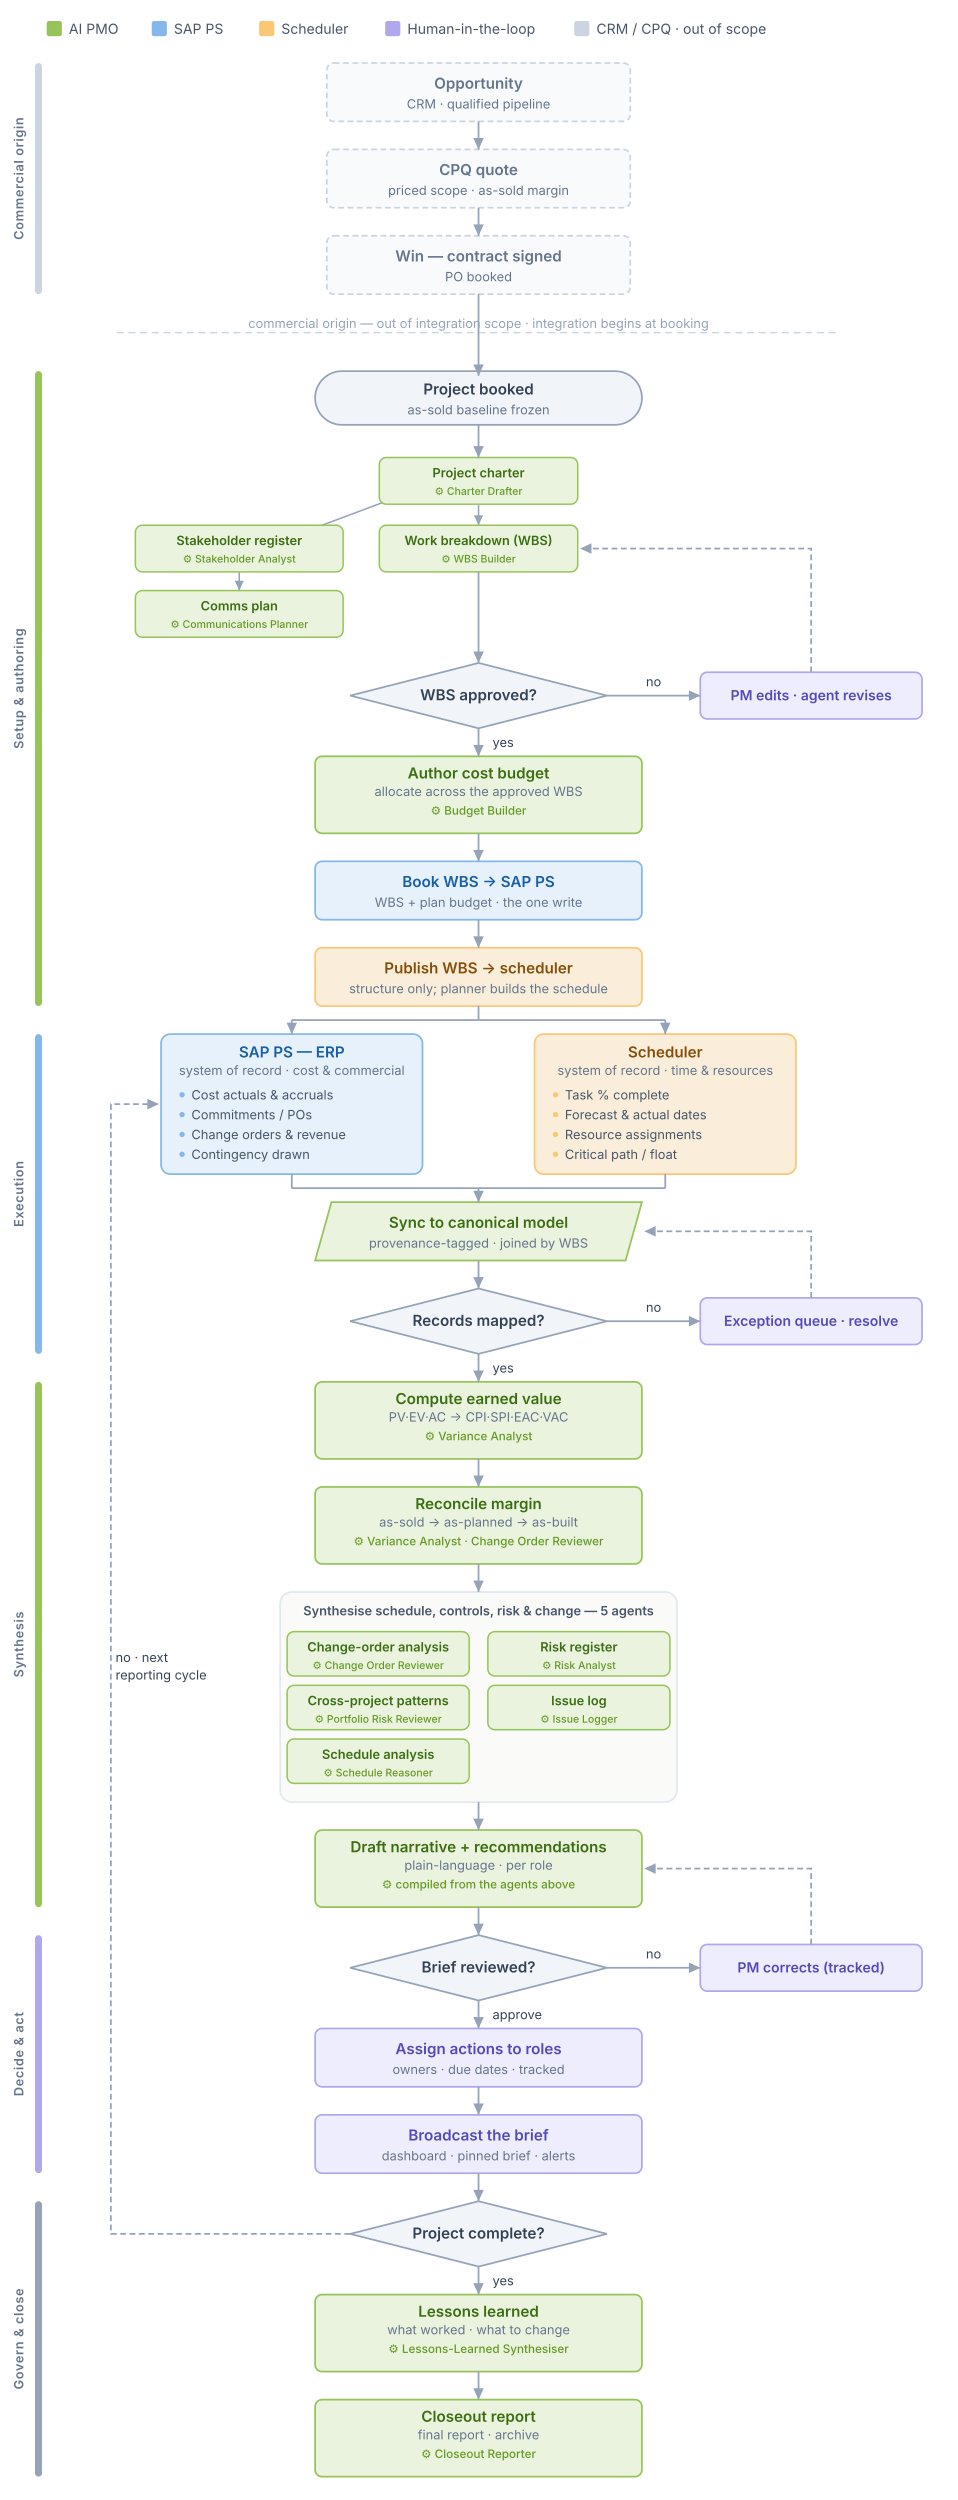
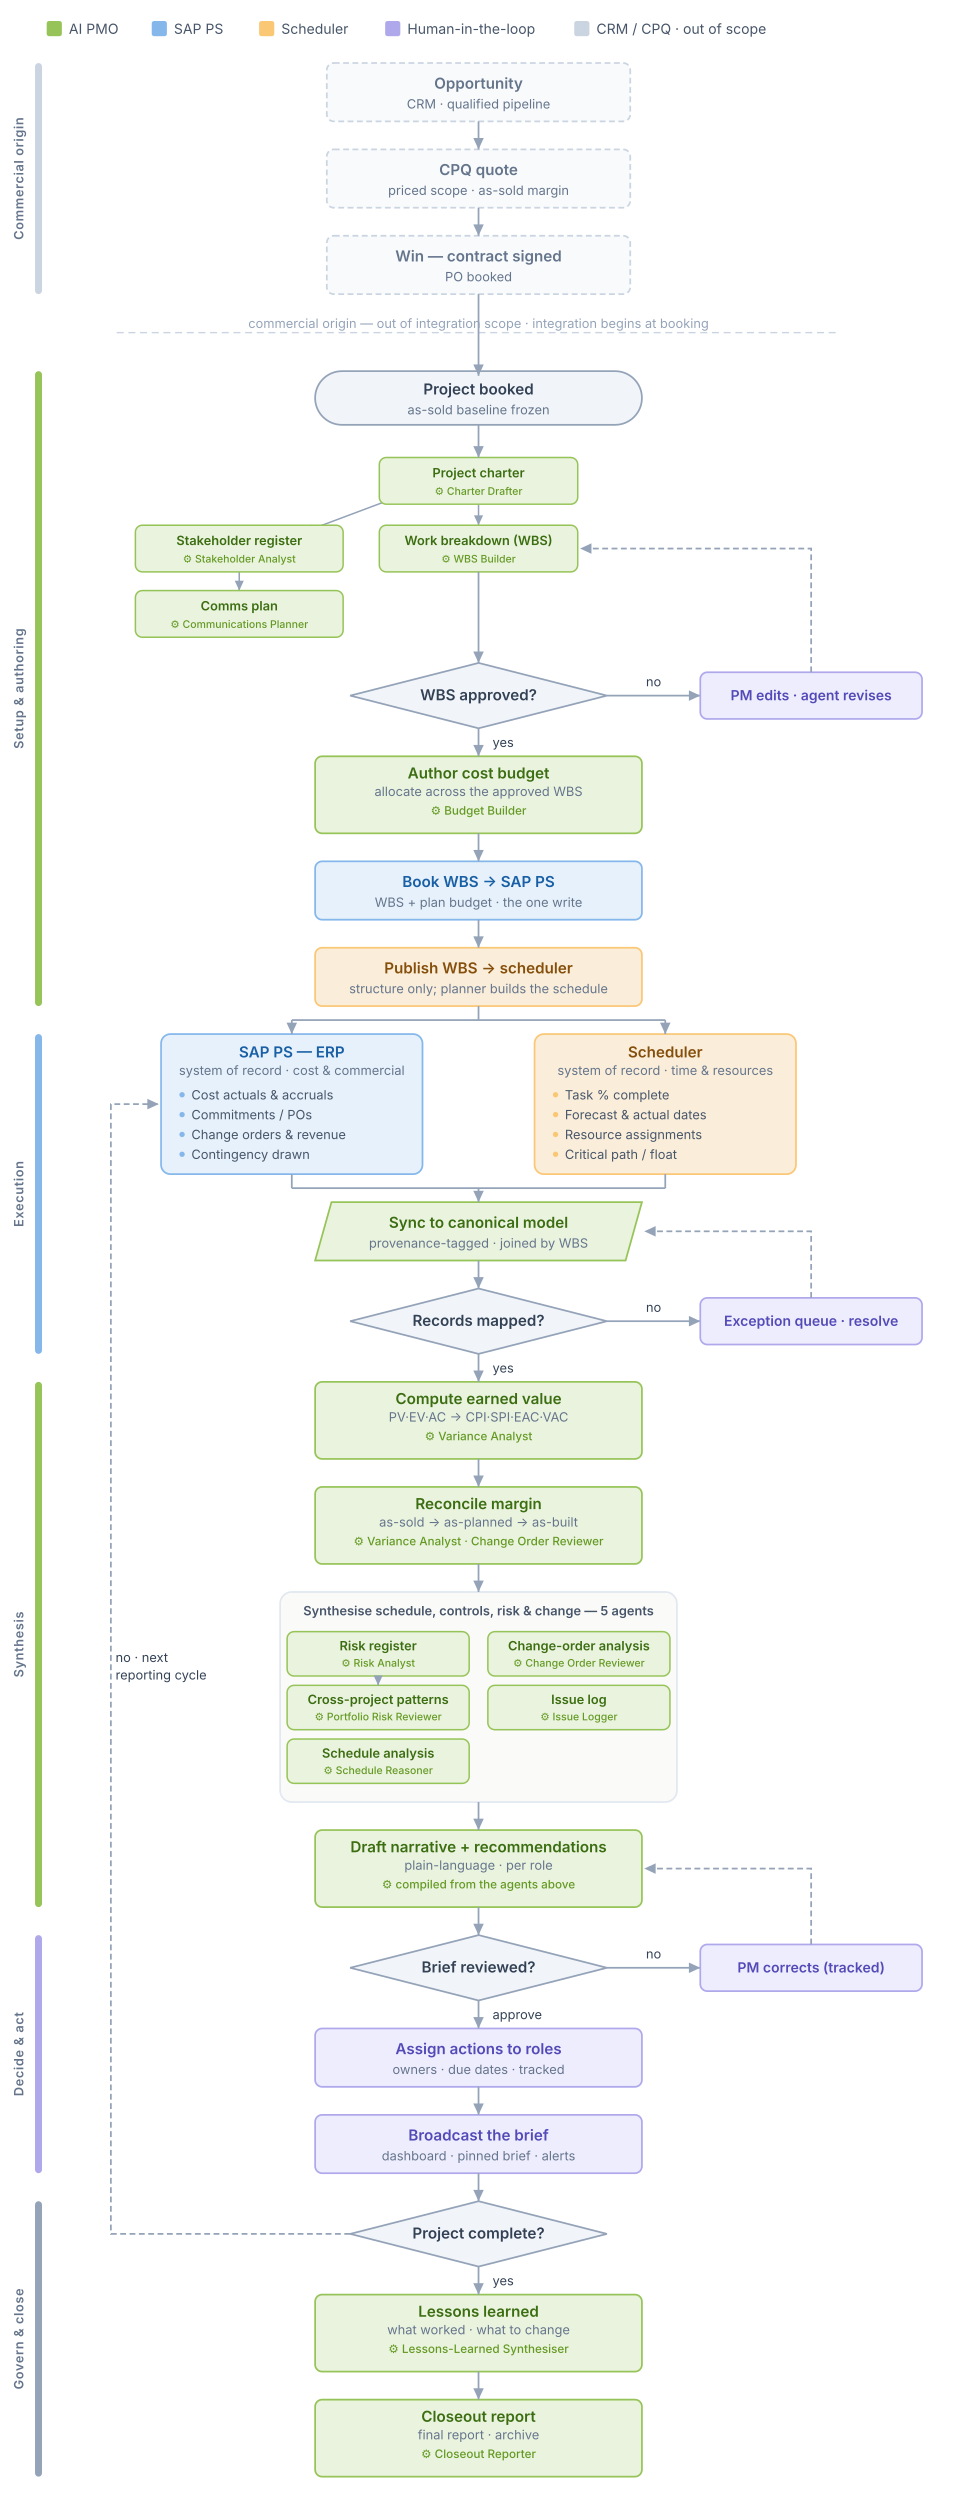
<svg xmlns="http://www.w3.org/2000/svg" viewBox="0 0 820 2142" width="820" height="2142" font-family="Inter,Arial,sans-serif">
  <defs>
    <marker id="ah" markerWidth="9" markerHeight="9" refX="6.5" refY="3" orient="auto">
      <path d="M0,0 L6.5,3 L0,6 Z" fill="#94a3b8" />
    </marker>
  </defs>
  <g>
    <rect x="40" y="18" width="13" height="13" rx="2" fill="#97C459" />
    <text x="59" y="29" font-family="Inter,Arial,sans-serif" font-size="12" fill="#475569">AI PMO</text>
    <rect x="130" y="18" width="13" height="13" rx="2" fill="#85B7EB" />
    <text x="149" y="29" font-family="Inter,Arial,sans-serif" font-size="12" fill="#475569">SAP PS</text>
    <rect x="222" y="18" width="13" height="13" rx="2" fill="#FAC775" />
    <text x="241" y="29" font-family="Inter,Arial,sans-serif" font-size="12" fill="#475569">Scheduler</text>
    <rect x="330" y="18" width="13" height="13" rx="2" fill="#AFA9EC" />
    <text x="349" y="29" font-family="Inter,Arial,sans-serif" font-size="12" fill="#475569">Human-in-the-loop</text>
    <rect x="492" y="18" width="13" height="13" rx="2" fill="#CBD5E1" />
    <text x="511" y="29" font-family="Inter,Arial,sans-serif" font-size="12" fill="#475569">CRM / CPQ · out of scope</text>
  </g>
  <g transform="translate(0,46)">
    <rect x="30" y="8" width="6" height="198" rx="3" fill="#CBD5E1" />
    <text transform="rotate(-90 20 107.0)" x="20" y="107.0" text-anchor="middle" font-family="Inter,Arial,sans-serif" font-size="11" font-weight="600" letter-spacing="0.5" fill="#64748b">Commercial origin</text>
    <rect x="30" y="272" width="6" height="544" rx="3" fill="#97C459" />
    <text transform="rotate(-90 20 544.0)" x="20" y="544.0" text-anchor="middle" font-family="Inter,Arial,sans-serif" font-size="11" font-weight="600" letter-spacing="0.5" fill="#64748b">Setup &amp; authoring</text>
    <rect x="30" y="840" width="6" height="274" rx="3" fill="#85B7EB" />
    <text transform="rotate(-90 20 977.0)" x="20" y="977.0" text-anchor="middle" font-family="Inter,Arial,sans-serif" font-size="11" font-weight="600" letter-spacing="0.5" fill="#64748b">Execution</text>
    <rect x="30" y="1138" width="6" height="450" rx="3" fill="#97C459" />
    <text transform="rotate(-90 20 1363.0)" x="20" y="1363.0" text-anchor="middle" font-family="Inter,Arial,sans-serif" font-size="11" font-weight="600" letter-spacing="0.5" fill="#64748b">Synthesis</text>
    <rect x="30" y="1612" width="6" height="204" rx="3" fill="#AFA9EC" />
    <text transform="rotate(-90 20 1714.0)" x="20" y="1714.0" text-anchor="middle" font-family="Inter,Arial,sans-serif" font-size="11" font-weight="600" letter-spacing="0.5" fill="#64748b">Decide &amp; act</text>
    <rect x="30" y="1840" width="6" height="236" rx="3" fill="#94A3B8" />
    <text transform="rotate(-90 20 1958.0)" x="20" y="1958.0" text-anchor="middle" font-family="Inter,Arial,sans-serif" font-size="11" font-weight="600" letter-spacing="0.5" fill="#64748b">Govern &amp; close</text>
    <rect x="280" y="8" width="260" height="50" rx="6" fill="#F8FAFC" stroke="#CBD5E1" stroke-width="1.5" stroke-dasharray="5 3" />
    <text x="410" y="30.0" text-anchor="middle" font-family="Inter,Arial,sans-serif" font-size="13" font-weight="600" fill="#64748B">Opportunity</text>
    <text x="410" y="47.0" text-anchor="middle" font-family="Inter,Arial,sans-serif" font-size="11" font-weight="400" fill="#64748b">CRM · qualified pipeline</text>
    <rect x="280" y="82" width="260" height="50" rx="6" fill="#F8FAFC" stroke="#CBD5E1" stroke-width="1.5" stroke-dasharray="5 3" />
    <text x="410" y="104.0" text-anchor="middle" font-family="Inter,Arial,sans-serif" font-size="13" font-weight="600" fill="#64748B">CPQ quote</text>
    <text x="410" y="121.0" text-anchor="middle" font-family="Inter,Arial,sans-serif" font-size="11" font-weight="400" fill="#64748b">priced scope · as-sold margin</text>
    <rect x="280" y="156" width="260" height="50" rx="6" fill="#F8FAFC" stroke="#CBD5E1" stroke-width="1.5" stroke-dasharray="5 3" />
    <text x="410" y="178.0" text-anchor="middle" font-family="Inter,Arial,sans-serif" font-size="13" font-weight="600" fill="#64748B">Win — contract signed</text>
    <text x="410" y="195.0" text-anchor="middle" font-family="Inter,Arial,sans-serif" font-size="11" font-weight="400" fill="#64748b">PO booked</text>
    <line x1="100" y1="239.0" x2="720" y2="239.0" stroke="#cbd5e1" stroke-width="1.2" stroke-dasharray="6 4" />
    <text x="410" y="235.0" text-anchor="middle" font-family="Inter,Arial,sans-serif" font-size="11" font-weight="400" fill="#94a3b8">commercial origin — out of integration scope    ·    integration begins at booking</text>
    <rect x="270" y="272" width="280" height="46" rx="23.0" fill="#F1F5F9" stroke="#94A3B8" stroke-width="1.5" />
    <text x="410" y="292.0" text-anchor="middle" font-family="Inter,Arial,sans-serif" font-size="13" font-weight="600" fill="#334155">Project booked</text>
    <text x="410" y="309.0" text-anchor="middle" font-family="Inter,Arial,sans-serif" font-size="11" font-weight="400" fill="#64748b">as-sold baseline frozen</text>
    <line x1="410" y1="386" x2="410" y2="404" stroke="#94a3b8" stroke-width="1.3" marker-end="url(#ah)" />
    <line x1="340" y1="380" x2="260" y2="410" stroke="#94a3b8" stroke-width="1.3" marker-end="url(#ah)" />
    <line x1="205" y1="444" x2="205" y2="460" stroke="#94a3b8" stroke-width="1.3" marker-end="url(#ah)" />
    <rect x="325.0" y="346" width="170" height="40" rx="6" fill="#EAF3DE" stroke="#97C459" stroke-width="1.3" />
    <text x="410" y="363" text-anchor="middle" font-family="Inter,Arial,sans-serif" font-size="11" font-weight="600" fill="#3B6D11">Project charter</text>
    <text x="410" y="378" text-anchor="middle" font-family="Inter,Arial,sans-serif" font-size="9" font-weight="500" fill="#639922">⚙ Charter Drafter</text>
    <rect x="116.0" y="404" width="178" height="40" rx="6" fill="#EAF3DE" stroke="#97C459" stroke-width="1.3" />
    <text x="205" y="421" text-anchor="middle" font-family="Inter,Arial,sans-serif" font-size="11" font-weight="600" fill="#3B6D11">Stakeholder register</text>
    <text x="205" y="436" text-anchor="middle" font-family="Inter,Arial,sans-serif" font-size="9" font-weight="500" fill="#639922">⚙ Stakeholder Analyst</text>
    <rect x="325.0" y="404" width="170" height="40" rx="6" fill="#EAF3DE" stroke="#97C459" stroke-width="1.3" />
    <text x="410" y="421" text-anchor="middle" font-family="Inter,Arial,sans-serif" font-size="11" font-weight="600" fill="#3B6D11">Work breakdown (WBS)</text>
    <text x="410" y="436" text-anchor="middle" font-family="Inter,Arial,sans-serif" font-size="9" font-weight="500" fill="#639922">⚙ WBS Builder</text>
    <rect x="116.0" y="460" width="178" height="40" rx="6" fill="#EAF3DE" stroke="#97C459" stroke-width="1.3" />
    <text x="205" y="477" text-anchor="middle" font-family="Inter,Arial,sans-serif" font-size="11" font-weight="600" fill="#3B6D11">Comms plan</text>
    <text x="205" y="492" text-anchor="middle" font-family="Inter,Arial,sans-serif" font-size="9" font-weight="500" fill="#639922">⚙ Communications Planner</text>
    <polygon points="410,522.0 520,550.0 410,578.0 300,550.0" fill="#F1F5F9" stroke="#94A3B8" stroke-width="1.5" />
    <text x="410" y="554.0" text-anchor="middle" font-family="Inter,Arial,sans-serif" font-size="13" font-weight="600" fill="#334155">WBS approved?</text>
    <line x1="520" y1="550.0" x2="600" y2="550.0" stroke="#94a3b8" stroke-width="1.5" marker-end="url(#ah)" />
    <text x="560" y="542.0" text-anchor="middle" font-family="Inter,Arial,sans-serif" font-size="11" font-weight="400" fill="#334155">no</text>
    <rect x="600" y="530.0" width="190" height="40" rx="6" fill="#EEEDFE" stroke="#AFA9EC" stroke-width="1.5" />
    <text x="695" y="554.0" text-anchor="middle" font-family="Inter,Arial,sans-serif" font-size="12" font-weight="600" fill="#534AB7">PM edits · agent revises</text>
    <rect x="270" y="602" width="280" height="66" rx="6" fill="#EAF3DE" stroke="#97C459" stroke-width="1.5" />
    <text x="410" y="621" text-anchor="middle" font-family="Inter,Arial,sans-serif" font-size="13" font-weight="600" fill="#3B6D11">Author cost budget</text>
    <text x="410" y="636" text-anchor="middle" font-family="Inter,Arial,sans-serif" font-size="11" font-weight="400" fill="#64748b">allocate across the approved WBS</text>
    <text x="410" y="652" text-anchor="middle" font-family="Inter,Arial,sans-serif" font-size="10" font-weight="500" fill="#639922">⚙ Budget Builder</text>
    <rect x="270" y="692" width="280" height="50" rx="6" fill="#E6F1FB" stroke="#85B7EB" stroke-width="1.5" />
    <text x="410" y="714.0" text-anchor="middle" font-family="Inter,Arial,sans-serif" font-size="13" font-weight="600" fill="#185FA5">Book WBS → SAP PS</text>
    <text x="410" y="731.0" text-anchor="middle" font-family="Inter,Arial,sans-serif" font-size="11" font-weight="400" fill="#64748b">WBS + plan budget · the one write</text>
    <rect x="270" y="766" width="280" height="50" rx="6" fill="#FAEEDA" stroke="#FAC775" stroke-width="1.5" />
    <text x="410" y="788.0" text-anchor="middle" font-family="Inter,Arial,sans-serif" font-size="13" font-weight="600" fill="#854F0B">Publish WBS → scheduler</text>
    <text x="410" y="805.0" text-anchor="middle" font-family="Inter,Arial,sans-serif" font-size="11" font-weight="400" fill="#64748b">structure only; planner builds the schedule</text>
    <rect x="138.0" y="840" width="224" height="120" rx="8" fill="#E6F1FB" stroke="#85B7EB" stroke-width="1.5" />
    <text x="250" y="860" text-anchor="middle" font-family="Inter,Arial,sans-serif" font-size="13" font-weight="600" fill="#185FA5">SAP PS — ERP</text>
    <text x="250" y="875" text-anchor="middle" font-family="Inter,Arial,sans-serif" font-size="11" font-weight="400" fill="#64748b">system of record · cost &amp; commercial</text>
    <circle cx="156.0" cy="892" r="2.3" fill="#85B7EB" />
    <text x="164.0" y="896" text-anchor="start" font-family="Inter,Arial,sans-serif" font-size="11" font-weight="400" fill="#475569">Cost actuals &amp; accruals</text>
    <circle cx="156.0" cy="909" r="2.3" fill="#85B7EB" />
    <text x="164.0" y="913" text-anchor="start" font-family="Inter,Arial,sans-serif" font-size="11" font-weight="400" fill="#475569">Commitments / POs</text>
    <circle cx="156.0" cy="926" r="2.3" fill="#85B7EB" />
    <text x="164.0" y="930" text-anchor="start" font-family="Inter,Arial,sans-serif" font-size="11" font-weight="400" fill="#475569">Change orders &amp; revenue</text>
    <circle cx="156.0" cy="943" r="2.3" fill="#85B7EB" />
    <text x="164.0" y="947" text-anchor="start" font-family="Inter,Arial,sans-serif" font-size="11" font-weight="400" fill="#475569">Contingency drawn</text>
    <rect x="458.0" y="840" width="224" height="120" rx="8" fill="#FAEEDA" stroke="#FAC775" stroke-width="1.5" />
    <text x="570" y="860" text-anchor="middle" font-family="Inter,Arial,sans-serif" font-size="13" font-weight="600" fill="#854F0B">Scheduler</text>
    <text x="570" y="875" text-anchor="middle" font-family="Inter,Arial,sans-serif" font-size="11" font-weight="400" fill="#64748b">system of record · time &amp; resources</text>
    <circle cx="476.0" cy="892" r="2.3" fill="#FAC775" />
    <text x="484.0" y="896" text-anchor="start" font-family="Inter,Arial,sans-serif" font-size="11" font-weight="400" fill="#475569">Task % complete</text>
    <circle cx="476.0" cy="909" r="2.3" fill="#FAC775" />
    <text x="484.0" y="913" text-anchor="start" font-family="Inter,Arial,sans-serif" font-size="11" font-weight="400" fill="#475569">Forecast &amp; actual dates</text>
    <circle cx="476.0" cy="926" r="2.3" fill="#FAC775" />
    <text x="484.0" y="930" text-anchor="start" font-family="Inter,Arial,sans-serif" font-size="11" font-weight="400" fill="#475569">Resource assignments</text>
    <circle cx="476.0" cy="943" r="2.3" fill="#FAC775" />
    <text x="484.0" y="947" text-anchor="start" font-family="Inter,Arial,sans-serif" font-size="11" font-weight="400" fill="#475569">Critical path / float</text>
    <polygon points="284.0,984 550.0,984 536.0,1034 270.0,1034" fill="#EAF3DE" stroke="#97C459" stroke-width="1.5" />
    <text x="410" y="1006.0" text-anchor="middle" font-family="Inter,Arial,sans-serif" font-size="13" font-weight="600" fill="#3B6D11">Sync to canonical model</text>
    <text x="410" y="1023.0" text-anchor="middle" font-family="Inter,Arial,sans-serif" font-size="11" font-weight="400" fill="#64748b">provenance-tagged · joined by WBS</text>
    <polygon points="410,1058.0 520,1086.0 410,1114.0 300,1086.0" fill="#F1F5F9" stroke="#94A3B8" stroke-width="1.5" />
    <text x="410" y="1090.0" text-anchor="middle" font-family="Inter,Arial,sans-serif" font-size="13" font-weight="600" fill="#334155">Records mapped?</text>
    <line x1="520" y1="1086.0" x2="600" y2="1086.0" stroke="#94a3b8" stroke-width="1.5" marker-end="url(#ah)" />
    <text x="560" y="1078.0" text-anchor="middle" font-family="Inter,Arial,sans-serif" font-size="11" font-weight="400" fill="#334155">no</text>
    <rect x="600" y="1066.0" width="190" height="40" rx="6" fill="#EEEDFE" stroke="#AFA9EC" stroke-width="1.5" />
    <text x="695" y="1090.0" text-anchor="middle" font-family="Inter,Arial,sans-serif" font-size="12" font-weight="600" fill="#534AB7">Exception queue · resolve</text>
    <rect x="270" y="1138" width="280" height="66" rx="6" fill="#EAF3DE" stroke="#97C459" stroke-width="1.5" />
    <text x="410" y="1157" text-anchor="middle" font-family="Inter,Arial,sans-serif" font-size="13" font-weight="600" fill="#3B6D11">Compute earned value</text>
    <text x="410" y="1172" text-anchor="middle" font-family="Inter,Arial,sans-serif" font-size="11" font-weight="400" fill="#64748b">PV·EV·AC → CPI·SPI·EAC·VAC</text>
    <text x="410" y="1188" text-anchor="middle" font-family="Inter,Arial,sans-serif" font-size="10" font-weight="500" fill="#639922">⚙ Variance Analyst</text>
    <rect x="270" y="1228" width="280" height="66" rx="6" fill="#EAF3DE" stroke="#97C459" stroke-width="1.5" />
    <text x="410" y="1247" text-anchor="middle" font-family="Inter,Arial,sans-serif" font-size="13" font-weight="600" fill="#3B6D11">Reconcile margin</text>
    <text x="410" y="1262" text-anchor="middle" font-family="Inter,Arial,sans-serif" font-size="11" font-weight="400" fill="#64748b">as-sold → as-planned → as-built</text>
    <text x="410" y="1278" text-anchor="middle" font-family="Inter,Arial,sans-serif" font-size="10" font-weight="500" fill="#639922">⚙ Variance Analyst · Change Order Reviewer</text>
    <rect x="240.0" y="1318" width="340" height="180" rx="10" fill="#FAFAF9" stroke="#E2E8F0" stroke-width="1.5" />
    <text x="410" y="1338" text-anchor="middle" font-family="Inter,Arial,sans-serif" font-size="11" font-weight="600" fill="#475569">Synthesise schedule, controls, risk &amp; change — 5 agents</text>
    <rect x="246.0" y="1352" width="156" height="38" rx="6" fill="#EAF3DE" stroke="#97C459" stroke-width="1.3" />
-     <text x="324" y="1369" text-anchor="middle" font-family="Inter,Arial,sans-serif" font-size="11" font-weight="600" fill="#3B6D11">Change-order analysis</text>
-     <text x="324" y="1384" text-anchor="middle" font-family="Inter,Arial,sans-serif" font-size="9" font-weight="500" fill="#639922">⚙ Change Order Reviewer</text>
+     <text x="324" y="1368" text-anchor="middle" font-family="Inter,Arial,sans-serif" font-size="11" font-weight="600" fill="#3B6D11">Risk register</text>
+     <text x="324" y="1382" text-anchor="middle" font-family="Inter,Arial,sans-serif" font-size="9" font-weight="500" fill="#639922">⚙ Risk Analyst</text>
    <rect x="418.0" y="1352" width="156" height="38" rx="6" fill="#EAF3DE" stroke="#97C459" stroke-width="1.3" />
-     <text x="496" y="1369" text-anchor="middle" font-family="Inter,Arial,sans-serif" font-size="11" font-weight="600" fill="#3B6D11">Risk register</text>
-     <text x="496" y="1384" text-anchor="middle" font-family="Inter,Arial,sans-serif" font-size="9" font-weight="500" fill="#639922">⚙ Risk Analyst</text>
+     <text x="496" y="1368" text-anchor="middle" font-family="Inter,Arial,sans-serif" font-size="11" font-weight="600" fill="#3B6D11">Change-order analysis</text>
+     <text x="496" y="1382" text-anchor="middle" font-family="Inter,Arial,sans-serif" font-size="9" font-weight="500" fill="#639922">⚙ Change Order Reviewer</text>
    <rect x="246.0" y="1398" width="156" height="38" rx="6" fill="#EAF3DE" stroke="#97C459" stroke-width="1.3" />
-     <text x="324" y="1415" text-anchor="middle" font-family="Inter,Arial,sans-serif" font-size="11" font-weight="600" fill="#3B6D11">Cross-project patterns</text>
-     <text x="324" y="1430" text-anchor="middle" font-family="Inter,Arial,sans-serif" font-size="9" font-weight="500" fill="#639922">⚙ Portfolio Risk Reviewer</text>
+     <text x="324" y="1414" text-anchor="middle" font-family="Inter,Arial,sans-serif" font-size="11" font-weight="600" fill="#3B6D11">Cross-project patterns</text>
+     <text x="324" y="1428" text-anchor="middle" font-family="Inter,Arial,sans-serif" font-size="9" font-weight="500" fill="#639922">⚙ Portfolio Risk Reviewer</text>
    <rect x="418.0" y="1398" width="156" height="38" rx="6" fill="#EAF3DE" stroke="#97C459" stroke-width="1.3" />
-     <text x="496" y="1415" text-anchor="middle" font-family="Inter,Arial,sans-serif" font-size="11" font-weight="600" fill="#3B6D11">Issue log</text>
-     <text x="496" y="1430" text-anchor="middle" font-family="Inter,Arial,sans-serif" font-size="9" font-weight="500" fill="#639922">⚙ Issue Logger</text>
+     <text x="496" y="1414" text-anchor="middle" font-family="Inter,Arial,sans-serif" font-size="11" font-weight="600" fill="#3B6D11">Issue log</text>
+     <text x="496" y="1428" text-anchor="middle" font-family="Inter,Arial,sans-serif" font-size="9" font-weight="500" fill="#639922">⚙ Issue Logger</text>
    <rect x="246.0" y="1444" width="156" height="38" rx="6" fill="#EAF3DE" stroke="#97C459" stroke-width="1.3" />
-     <text x="324" y="1461" text-anchor="middle" font-family="Inter,Arial,sans-serif" font-size="11" font-weight="600" fill="#3B6D11">Schedule analysis</text>
-     <text x="324" y="1476" text-anchor="middle" font-family="Inter,Arial,sans-serif" font-size="9" font-weight="500" fill="#639922">⚙ Schedule Reasoner</text>
+     <text x="324" y="1460" text-anchor="middle" font-family="Inter,Arial,sans-serif" font-size="11" font-weight="600" fill="#3B6D11">Schedule analysis</text>
+     <text x="324" y="1474" text-anchor="middle" font-family="Inter,Arial,sans-serif" font-size="9" font-weight="500" fill="#639922">⚙ Schedule Reasoner</text>
+     <line x1="324" y1="1390" x2="324" y2="1398" stroke="#94a3b8" stroke-width="1.3" marker-end="url(#ah)" />
    <rect x="270" y="1522" width="280" height="66" rx="6" fill="#EAF3DE" stroke="#97C459" stroke-width="1.5" />
    <text x="410" y="1541" text-anchor="middle" font-family="Inter,Arial,sans-serif" font-size="13" font-weight="600" fill="#3B6D11">Draft narrative + recommendations</text>
    <text x="410" y="1556" text-anchor="middle" font-family="Inter,Arial,sans-serif" font-size="11" font-weight="400" fill="#64748b">plain-language · per role</text>
    <text x="410" y="1572" text-anchor="middle" font-family="Inter,Arial,sans-serif" font-size="10" font-weight="500" fill="#639922">⚙ compiled from the agents above</text>
    <polygon points="410,1612.0 520,1640.0 410,1668.0 300,1640.0" fill="#F1F5F9" stroke="#94A3B8" stroke-width="1.5" />
    <text x="410" y="1644.0" text-anchor="middle" font-family="Inter,Arial,sans-serif" font-size="13" font-weight="600" fill="#334155">Brief reviewed?</text>
    <line x1="520" y1="1640.0" x2="600" y2="1640.0" stroke="#94a3b8" stroke-width="1.5" marker-end="url(#ah)" />
    <text x="560" y="1632.0" text-anchor="middle" font-family="Inter,Arial,sans-serif" font-size="11" font-weight="400" fill="#334155">no</text>
    <rect x="600" y="1620.0" width="190" height="40" rx="6" fill="#EEEDFE" stroke="#AFA9EC" stroke-width="1.5" />
    <text x="695" y="1644.0" text-anchor="middle" font-family="Inter,Arial,sans-serif" font-size="12" font-weight="600" fill="#534AB7">PM corrects (tracked)</text>
    <rect x="270" y="1692" width="280" height="50" rx="6" fill="#EEEDFE" stroke="#AFA9EC" stroke-width="1.5" />
    <text x="410" y="1714.0" text-anchor="middle" font-family="Inter,Arial,sans-serif" font-size="13" font-weight="600" fill="#534AB7">Assign actions to roles</text>
    <text x="410" y="1731.0" text-anchor="middle" font-family="Inter,Arial,sans-serif" font-size="11" font-weight="400" fill="#64748b">owners · due dates · tracked</text>
    <rect x="270" y="1766" width="280" height="50" rx="6" fill="#EEEDFE" stroke="#AFA9EC" stroke-width="1.5" />
    <text x="410" y="1788.0" text-anchor="middle" font-family="Inter,Arial,sans-serif" font-size="13" font-weight="600" fill="#534AB7">Broadcast the brief</text>
    <text x="410" y="1805.0" text-anchor="middle" font-family="Inter,Arial,sans-serif" font-size="11" font-weight="400" fill="#64748b">dashboard · pinned brief · alerts</text>
    <polygon points="410,1840.0 520,1868.0 410,1896.0 300,1868.0" fill="#F1F5F9" stroke="#94A3B8" stroke-width="1.5" />
    <text x="410" y="1872.0" text-anchor="middle" font-family="Inter,Arial,sans-serif" font-size="13" font-weight="600" fill="#334155">Project complete?</text>
    <rect x="270" y="1920" width="280" height="66" rx="6" fill="#EAF3DE" stroke="#97C459" stroke-width="1.5" />
    <text x="410" y="1939" text-anchor="middle" font-family="Inter,Arial,sans-serif" font-size="13" font-weight="600" fill="#3B6D11">Lessons learned</text>
    <text x="410" y="1954" text-anchor="middle" font-family="Inter,Arial,sans-serif" font-size="11" font-weight="400" fill="#64748b">what worked · what to change</text>
    <text x="410" y="1970" text-anchor="middle" font-family="Inter,Arial,sans-serif" font-size="10" font-weight="500" fill="#639922">⚙ Lessons-Learned Synthesiser</text>
    <rect x="270" y="2010" width="280" height="66" rx="6" fill="#EAF3DE" stroke="#97C459" stroke-width="1.5" />
    <text x="410" y="2029" text-anchor="middle" font-family="Inter,Arial,sans-serif" font-size="13" font-weight="600" fill="#3B6D11">Closeout report</text>
    <text x="410" y="2044" text-anchor="middle" font-family="Inter,Arial,sans-serif" font-size="11" font-weight="400" fill="#64748b">final report · archive</text>
    <text x="410" y="2060" text-anchor="middle" font-family="Inter,Arial,sans-serif" font-size="10" font-weight="500" fill="#639922">⚙ Closeout Reporter</text>
    <line x1="410" y1="58" x2="410" y2="82" stroke="#94a3b8" stroke-width="1.5" marker-end="url(#ah)" />
    <line x1="410" y1="132" x2="410" y2="156" stroke="#94a3b8" stroke-width="1.5" marker-end="url(#ah)" />
    <line x1="410" y1="318" x2="410" y2="346" stroke="#94a3b8" stroke-width="1.5" marker-end="url(#ah)" />
    <line x1="410" y1="444" x2="410" y2="522" stroke="#94a3b8" stroke-width="1.5" marker-end="url(#ah)" />
    <line x1="410" y1="578" x2="410" y2="602" stroke="#94a3b8" stroke-width="1.5" marker-end="url(#ah)" />
    <text x="422" y="594.0" text-anchor="start" font-family="Inter,Arial,sans-serif" font-size="11" font-weight="400" fill="#334155">yes</text>
    <line x1="410" y1="668" x2="410" y2="692" stroke="#94a3b8" stroke-width="1.5" marker-end="url(#ah)" />
    <line x1="410" y1="742" x2="410" y2="766" stroke="#94a3b8" stroke-width="1.5" marker-end="url(#ah)" />
    <line x1="410" y1="816" x2="410" y2="828.0" stroke="#94a3b8" stroke-width="1.5" />
    <line x1="250" y1="828.0" x2="570" y2="828.0" stroke="#94a3b8" stroke-width="1.5" />
    <line x1="250" y1="828.0" x2="250" y2="840" stroke="#94a3b8" stroke-width="1.5" marker-end="url(#ah)" />
    <line x1="570" y1="828.0" x2="570" y2="840" stroke="#94a3b8" stroke-width="1.5" marker-end="url(#ah)" />
    <line x1="250" y1="960" x2="250" y2="972.0" stroke="#94a3b8" stroke-width="1.5" />
    <line x1="570" y1="960" x2="570" y2="972.0" stroke="#94a3b8" stroke-width="1.5" />
    <line x1="250" y1="972.0" x2="570" y2="972.0" stroke="#94a3b8" stroke-width="1.5" />
    <line x1="410" y1="972.0" x2="410" y2="984" stroke="#94a3b8" stroke-width="1.5" marker-end="url(#ah)" />
    <line x1="410" y1="1034" x2="410" y2="1058" stroke="#94a3b8" stroke-width="1.5" marker-end="url(#ah)" />
    <line x1="410" y1="1114" x2="410" y2="1138" stroke="#94a3b8" stroke-width="1.5" marker-end="url(#ah)" />
    <text x="422" y="1130.0" text-anchor="start" font-family="Inter,Arial,sans-serif" font-size="11" font-weight="400" fill="#334155">yes</text>
    <line x1="410" y1="1204" x2="410" y2="1228" stroke="#94a3b8" stroke-width="1.5" marker-end="url(#ah)" />
    <line x1="410" y1="1294" x2="410" y2="1318" stroke="#94a3b8" stroke-width="1.5" marker-end="url(#ah)" />
    <line x1="410" y1="1498" x2="410" y2="1522" stroke="#94a3b8" stroke-width="1.5" marker-end="url(#ah)" />
    <line x1="410" y1="1588" x2="410" y2="1612" stroke="#94a3b8" stroke-width="1.5" marker-end="url(#ah)" />
    <line x1="410" y1="1668" x2="410" y2="1692" stroke="#94a3b8" stroke-width="1.5" marker-end="url(#ah)" />
    <text x="422" y="1684.0" text-anchor="start" font-family="Inter,Arial,sans-serif" font-size="11" font-weight="400" fill="#334155">approve</text>
    <line x1="410" y1="1742" x2="410" y2="1766" stroke="#94a3b8" stroke-width="1.5" marker-end="url(#ah)" />
    <line x1="410" y1="1816" x2="410" y2="1840" stroke="#94a3b8" stroke-width="1.5" marker-end="url(#ah)" />
    <line x1="410" y1="1896" x2="410" y2="1920" stroke="#94a3b8" stroke-width="1.5" marker-end="url(#ah)" />
    <text x="422" y="1912.0" text-anchor="start" font-family="Inter,Arial,sans-serif" font-size="11" font-weight="400" fill="#334155">yes</text>
    <line x1="410" y1="1986" x2="410" y2="2010" stroke="#94a3b8" stroke-width="1.5" marker-end="url(#ah)" />
    <line x1="410" y1="206" x2="410" y2="276" stroke="#94a3b8" stroke-width="1.5" marker-end="url(#ah)" />
    <polyline points="695,530.0 695,424 497,424" fill="none" stroke="#94a3b8" stroke-width="1.5" stroke-dasharray="5 3" marker-end="url(#ah)" />
    <polyline points="695,1066.0 695,1009.0 552.0,1009.0" fill="none" stroke="#94a3b8" stroke-width="1.5" stroke-dasharray="5 3" marker-end="url(#ah)" />
    <polyline points="695,1620.0 695,1555.0 552.0,1555.0" fill="none" stroke="#94a3b8" stroke-width="1.5" stroke-dasharray="5 3" marker-end="url(#ah)" />
    <polyline points="300,1868.0 95,1868.0 95,900.0 136,900.0" fill="none" stroke="#94a3b8" stroke-width="1.5" stroke-dasharray="5 3" marker-end="url(#ah)" />
    <text x="99" y="1378.0" text-anchor="start" font-family="Inter,Arial,sans-serif" font-size="11" font-weight="400" fill="#334155">no · next</text>
    <text x="99" y="1393.0" text-anchor="start" font-family="Inter,Arial,sans-serif" font-size="11" font-weight="400" fill="#334155">reporting cycle</text>
  </g>
</svg>
